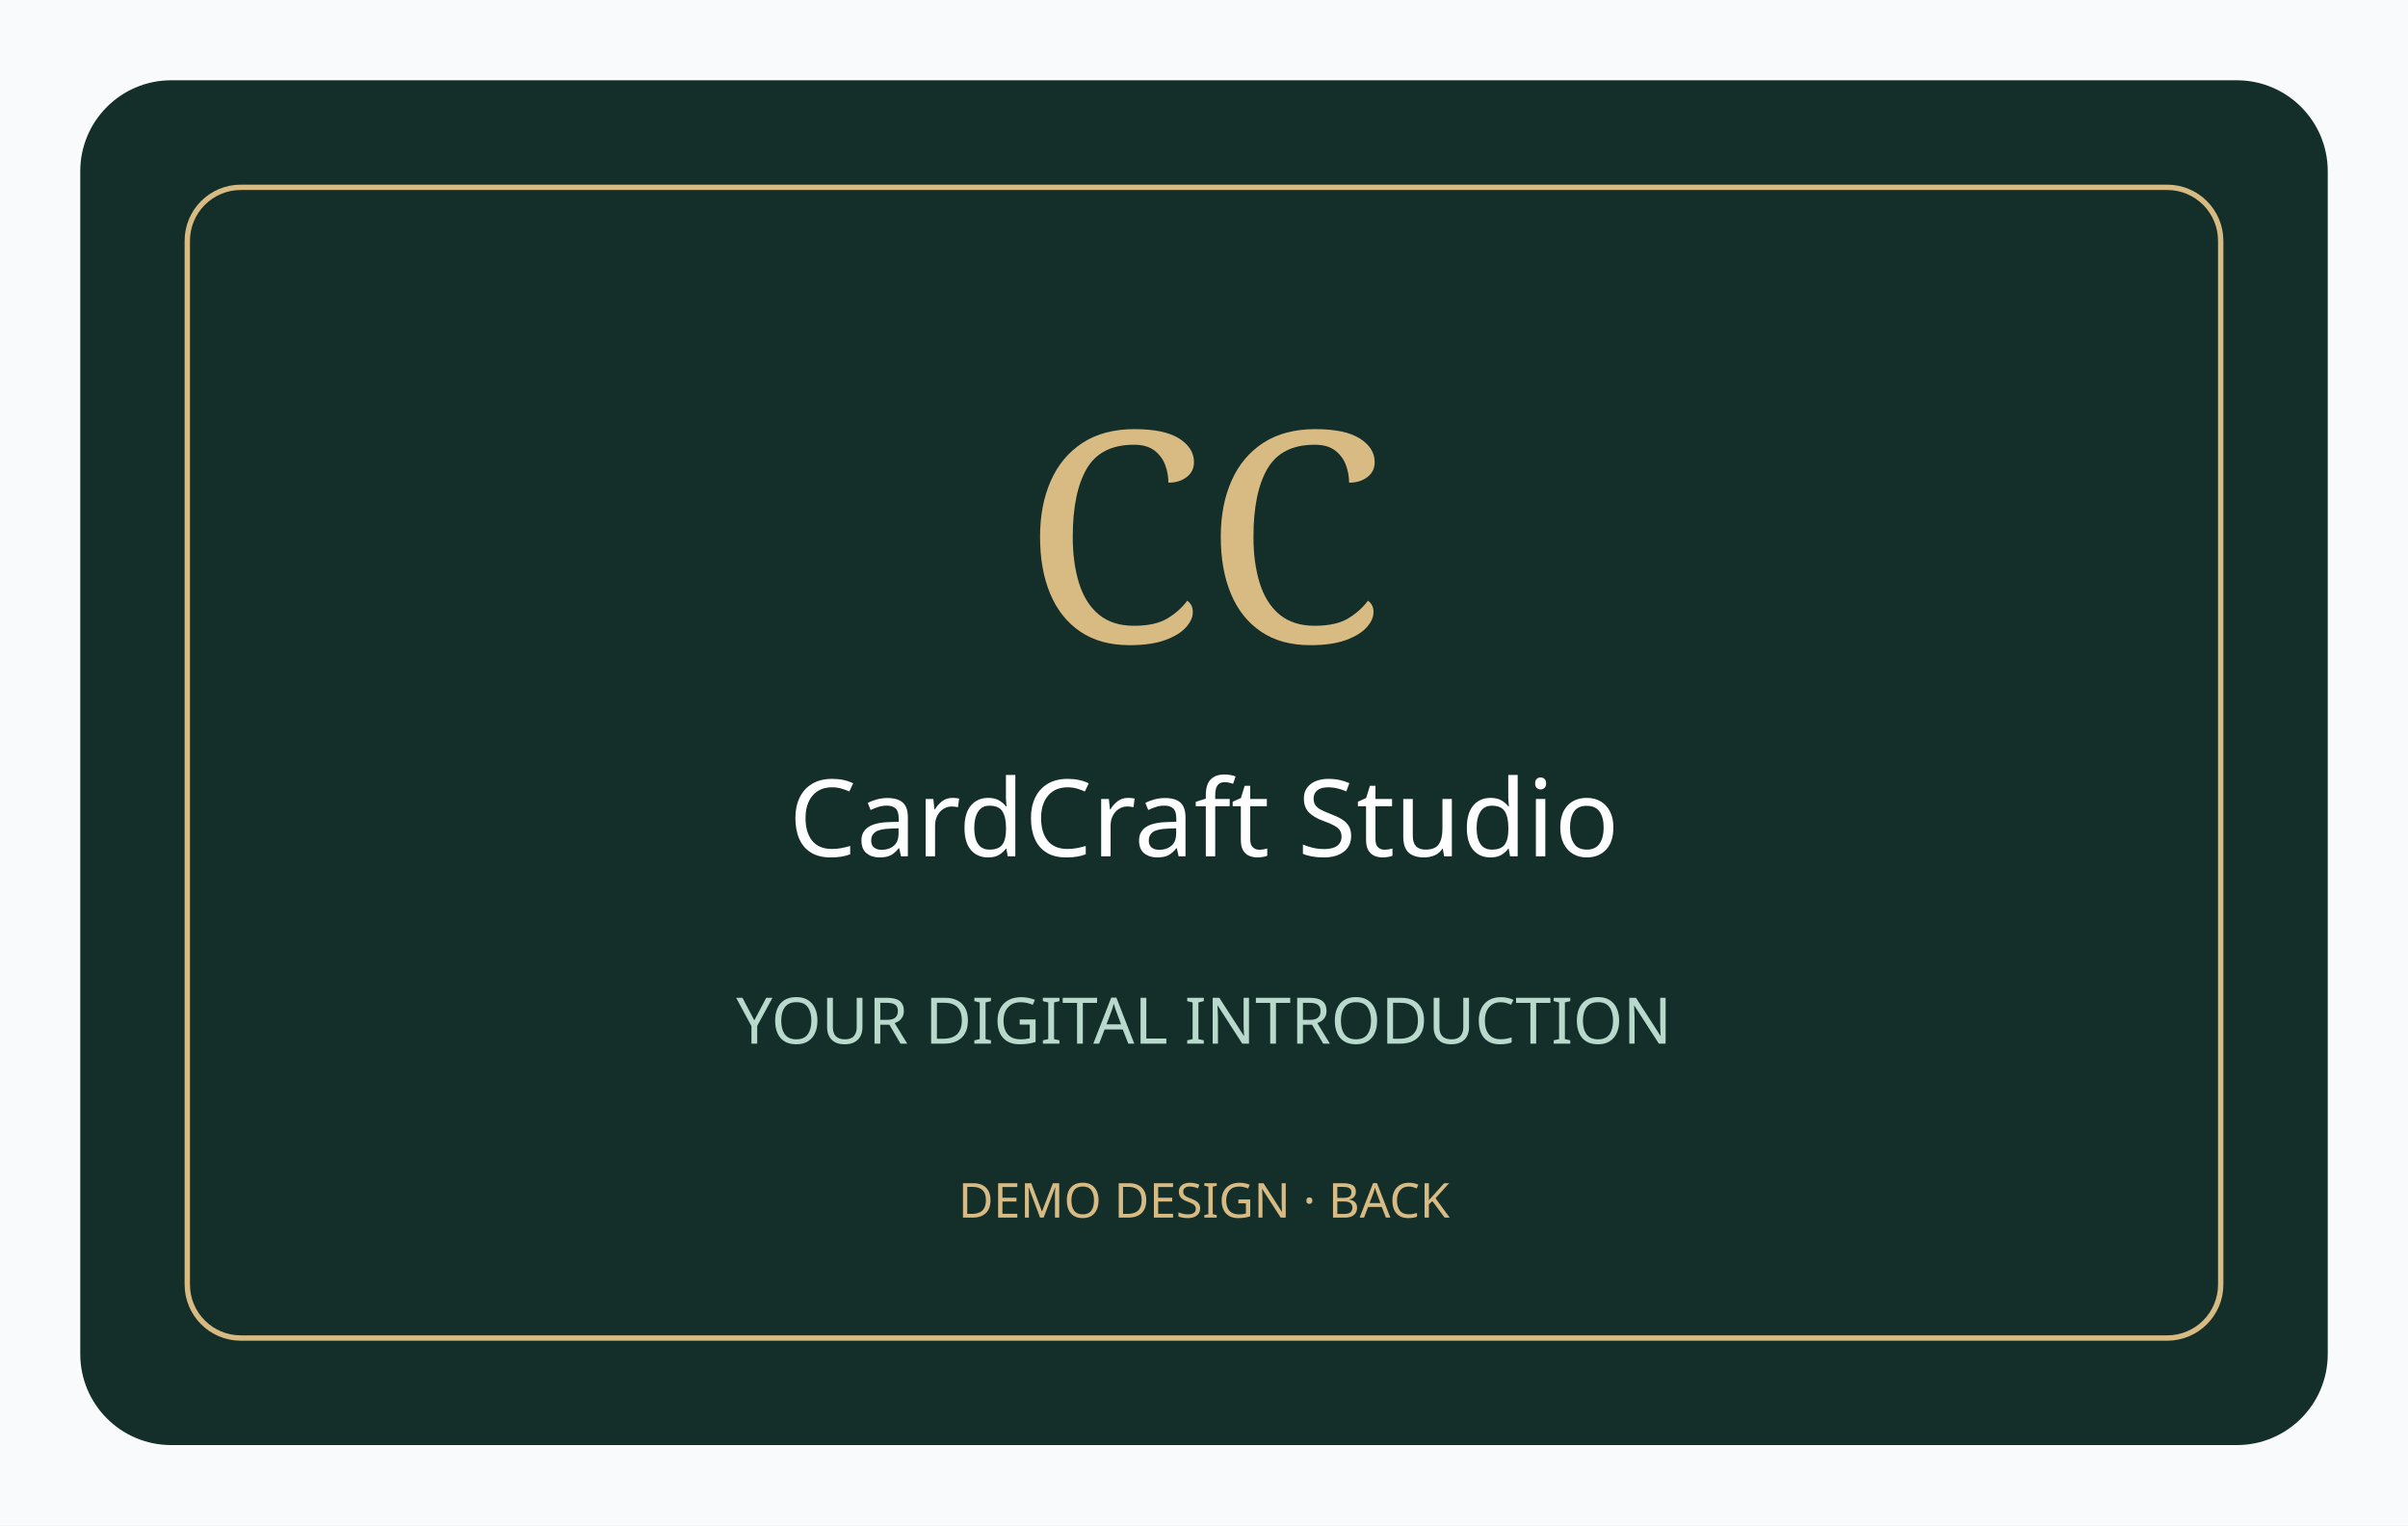
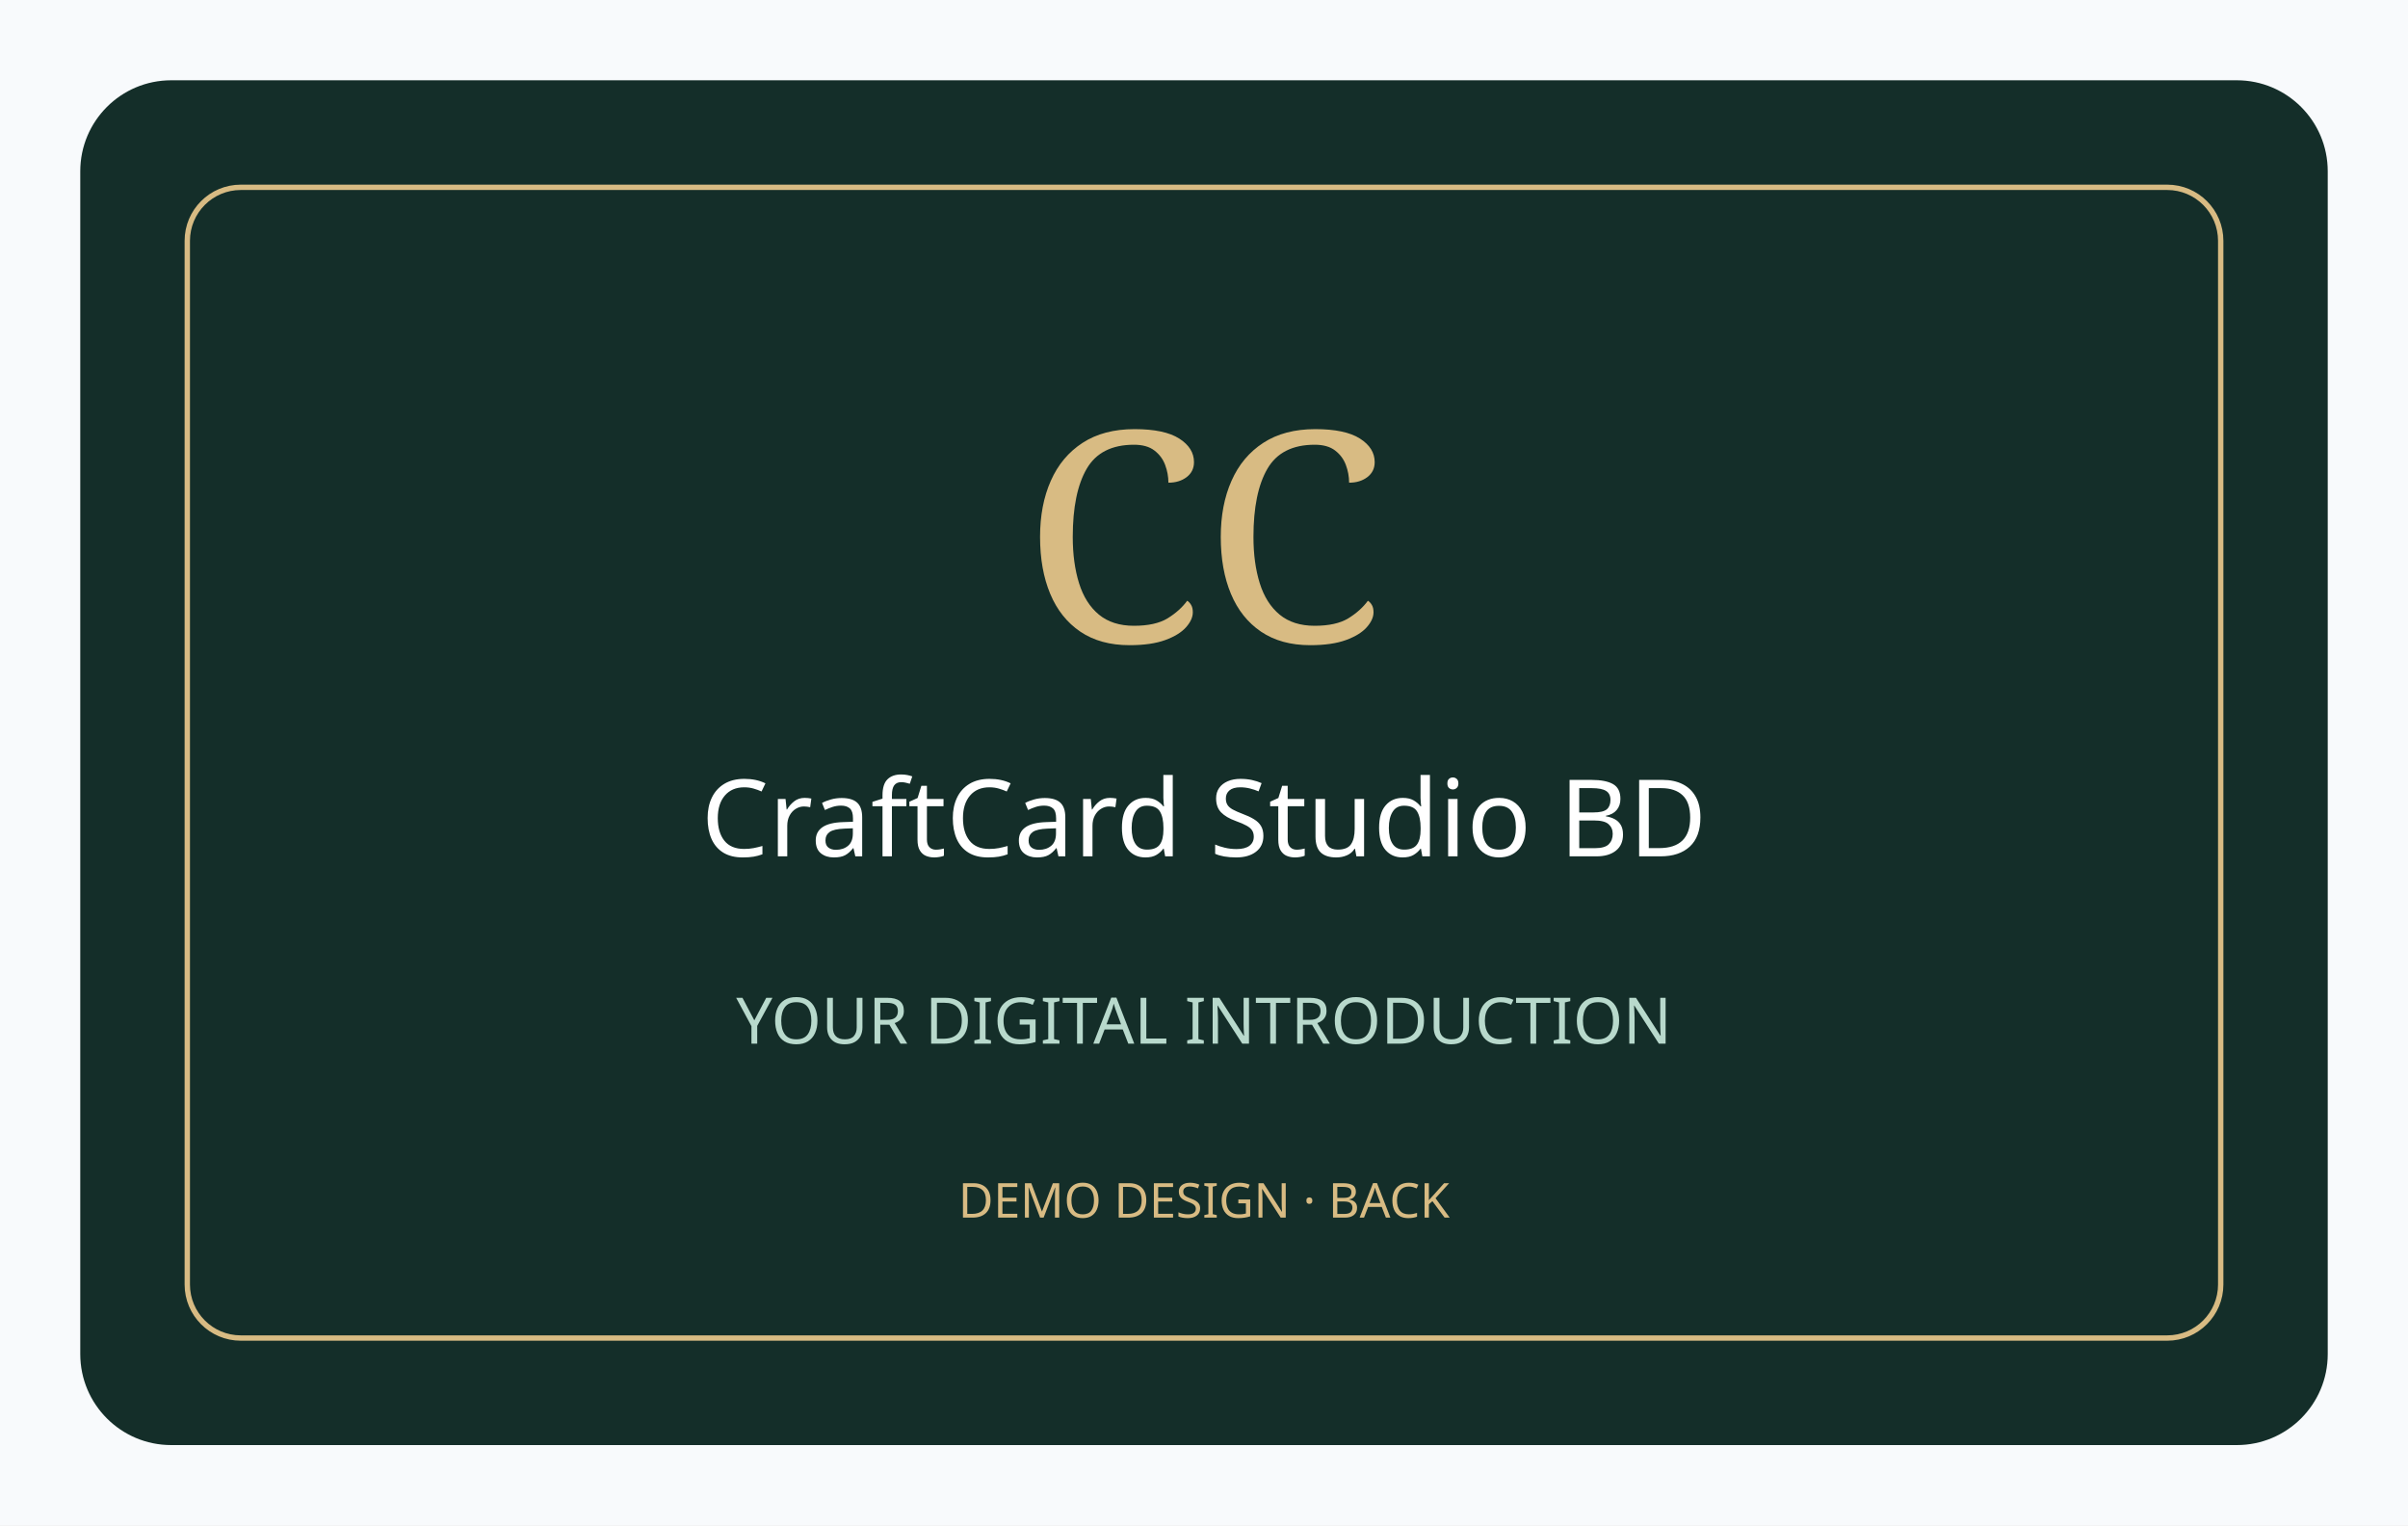
<svg xmlns="http://www.w3.org/2000/svg" width="900" height="570" viewBox="0 0 900 570">
  <rect width="900" height="570" fill="#f8fafc" />
  <rect x="30" y="30" width="840" height="510" rx="34" fill="#142e29" />
  <rect x="70" y="70" width="760" height="430" rx="20" fill="none" stroke="#d8bb83" stroke-width="2" />
  <text x="450" y="240" text-anchor="middle" fill="#d8bb83" font-family="serif" font-size="110">CC</text>
-   <text x="450" y="320" text-anchor="middle" fill="white" font-family="sans-serif" font-size="40">CardCraft Studio</text>
+   <text x="450" y="320" text-anchor="middle" fill="white" font-family="sans-serif" font-size="40">CraftCard Studio BD</text>
  <text x="450" y="390" text-anchor="middle" fill="#b8d9cc" font-family="sans-serif" font-size="24">YOUR DIGITAL INTRODUCTION</text>
  <text x="450" y="455" text-anchor="middle" fill="#d8bb83" font-family="sans-serif" font-size="18">DEMO DESIGN · BACK</text>
</svg>
